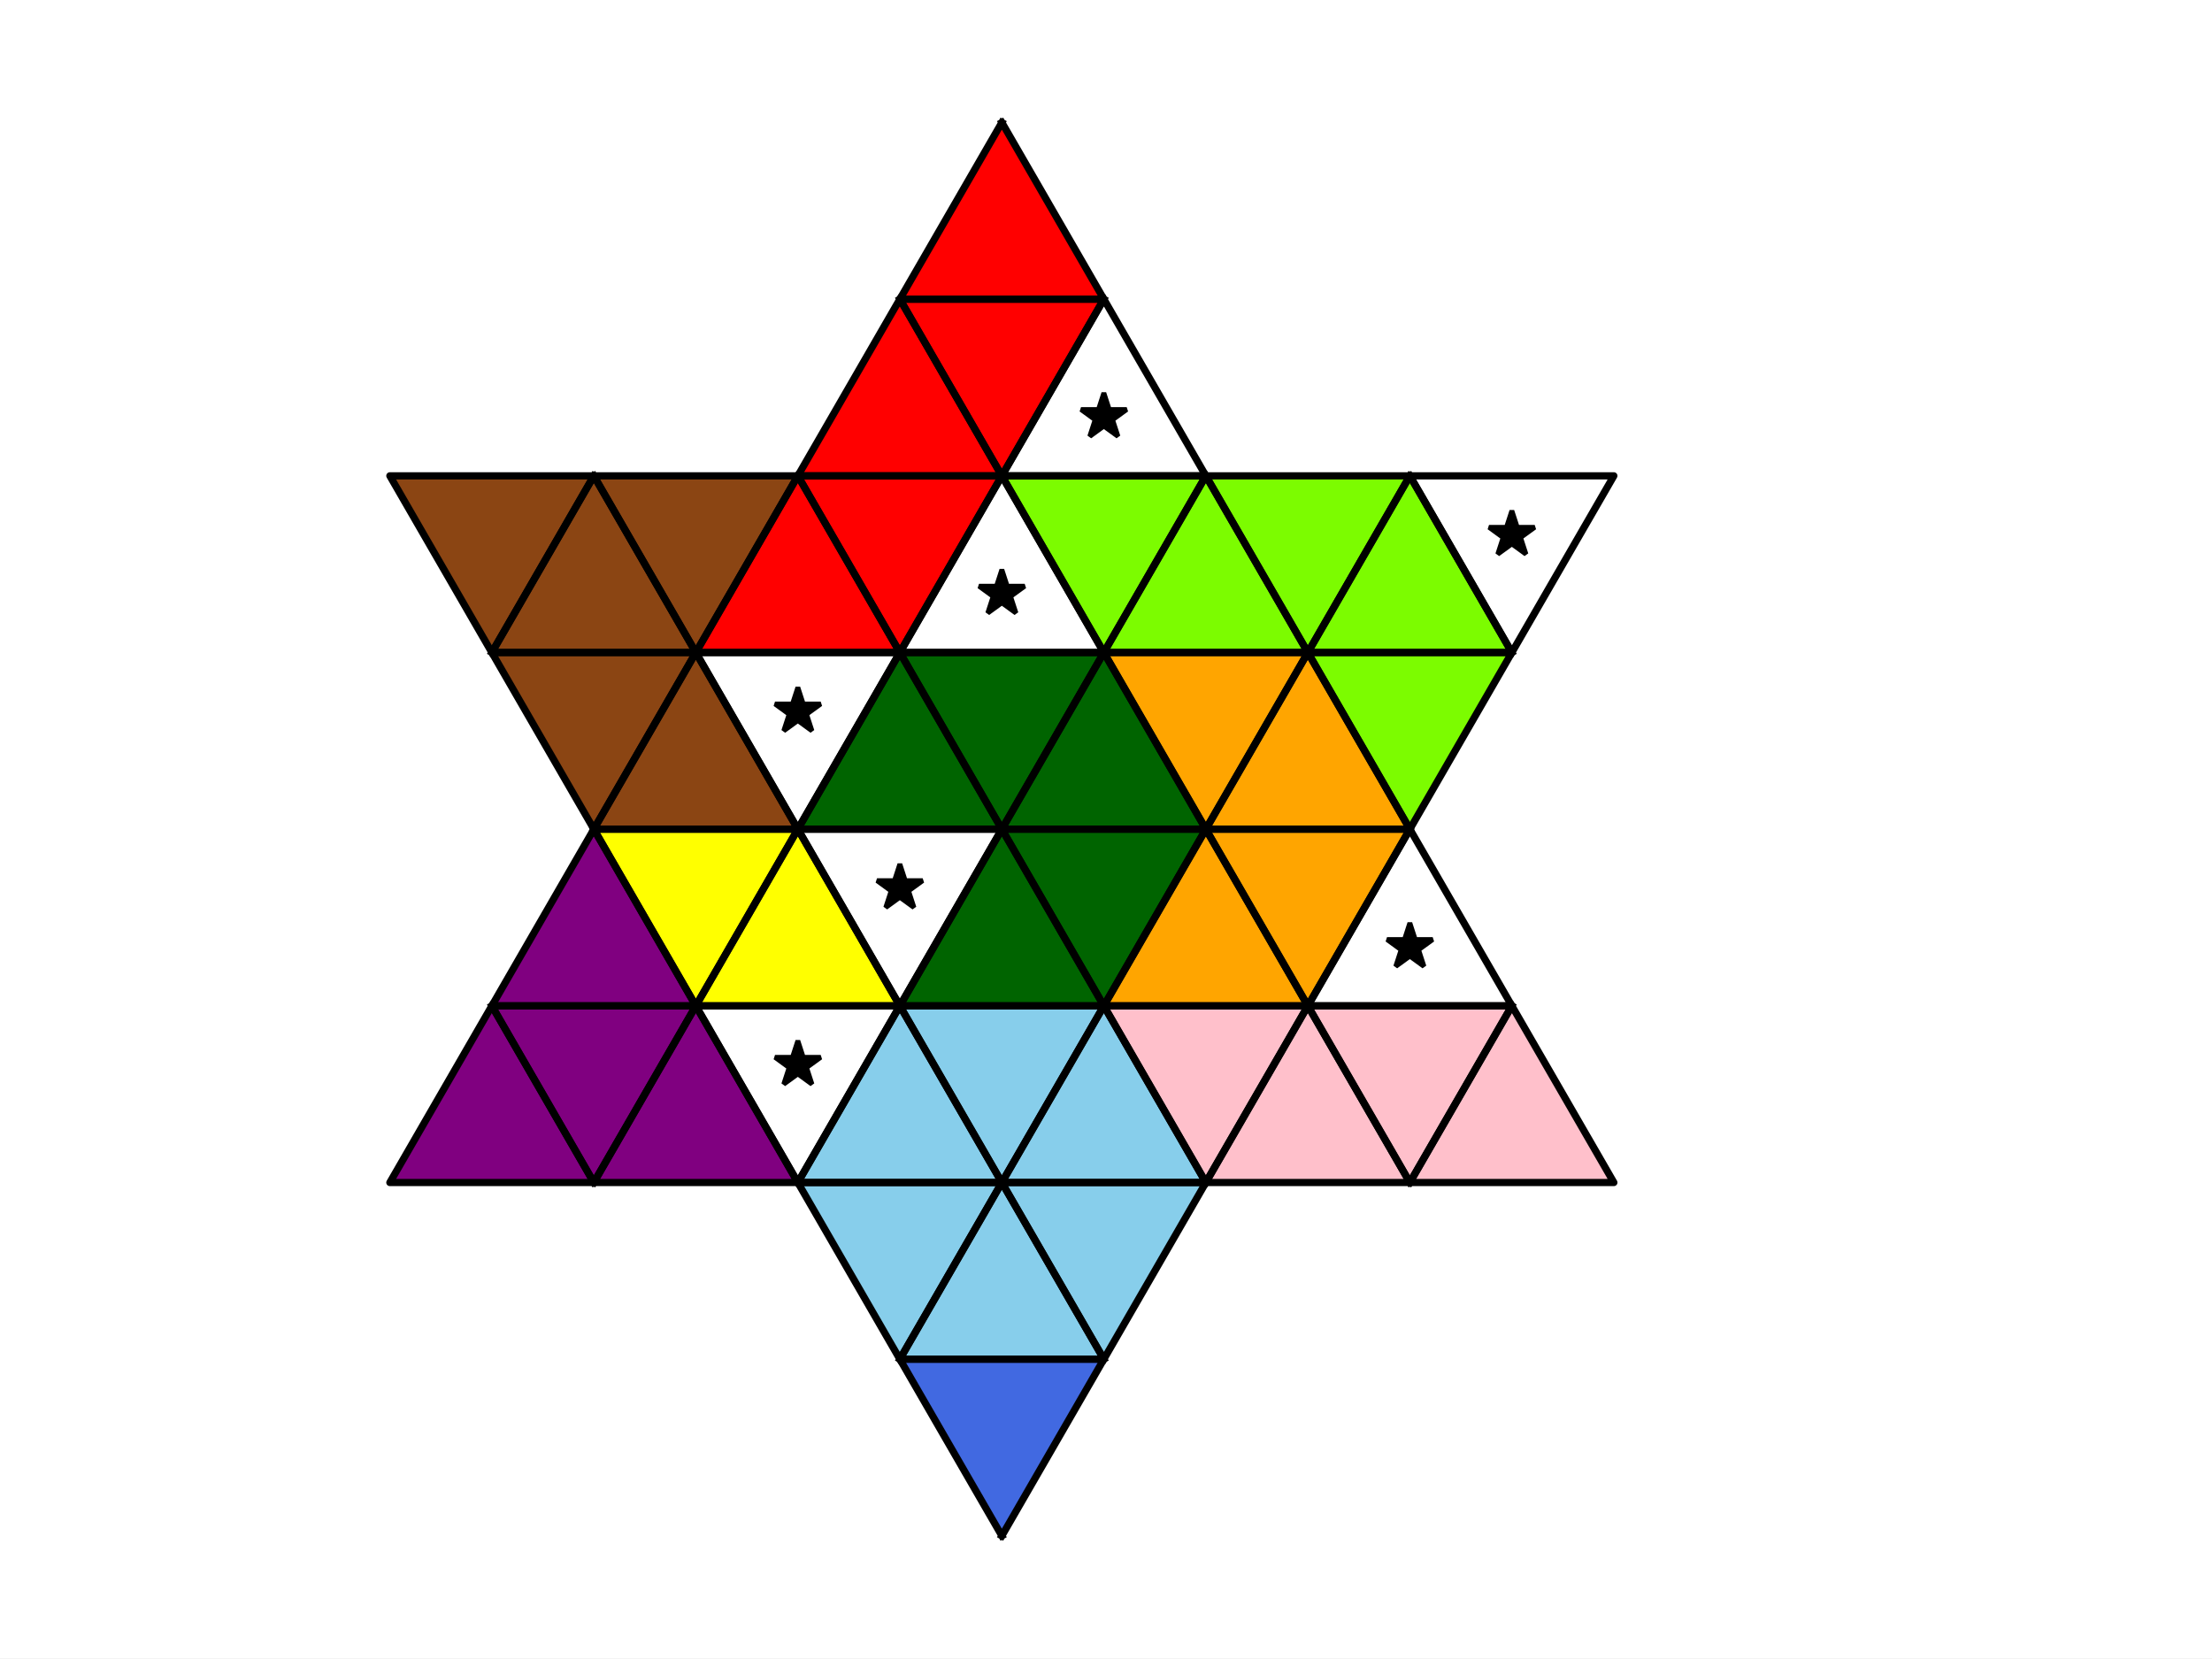
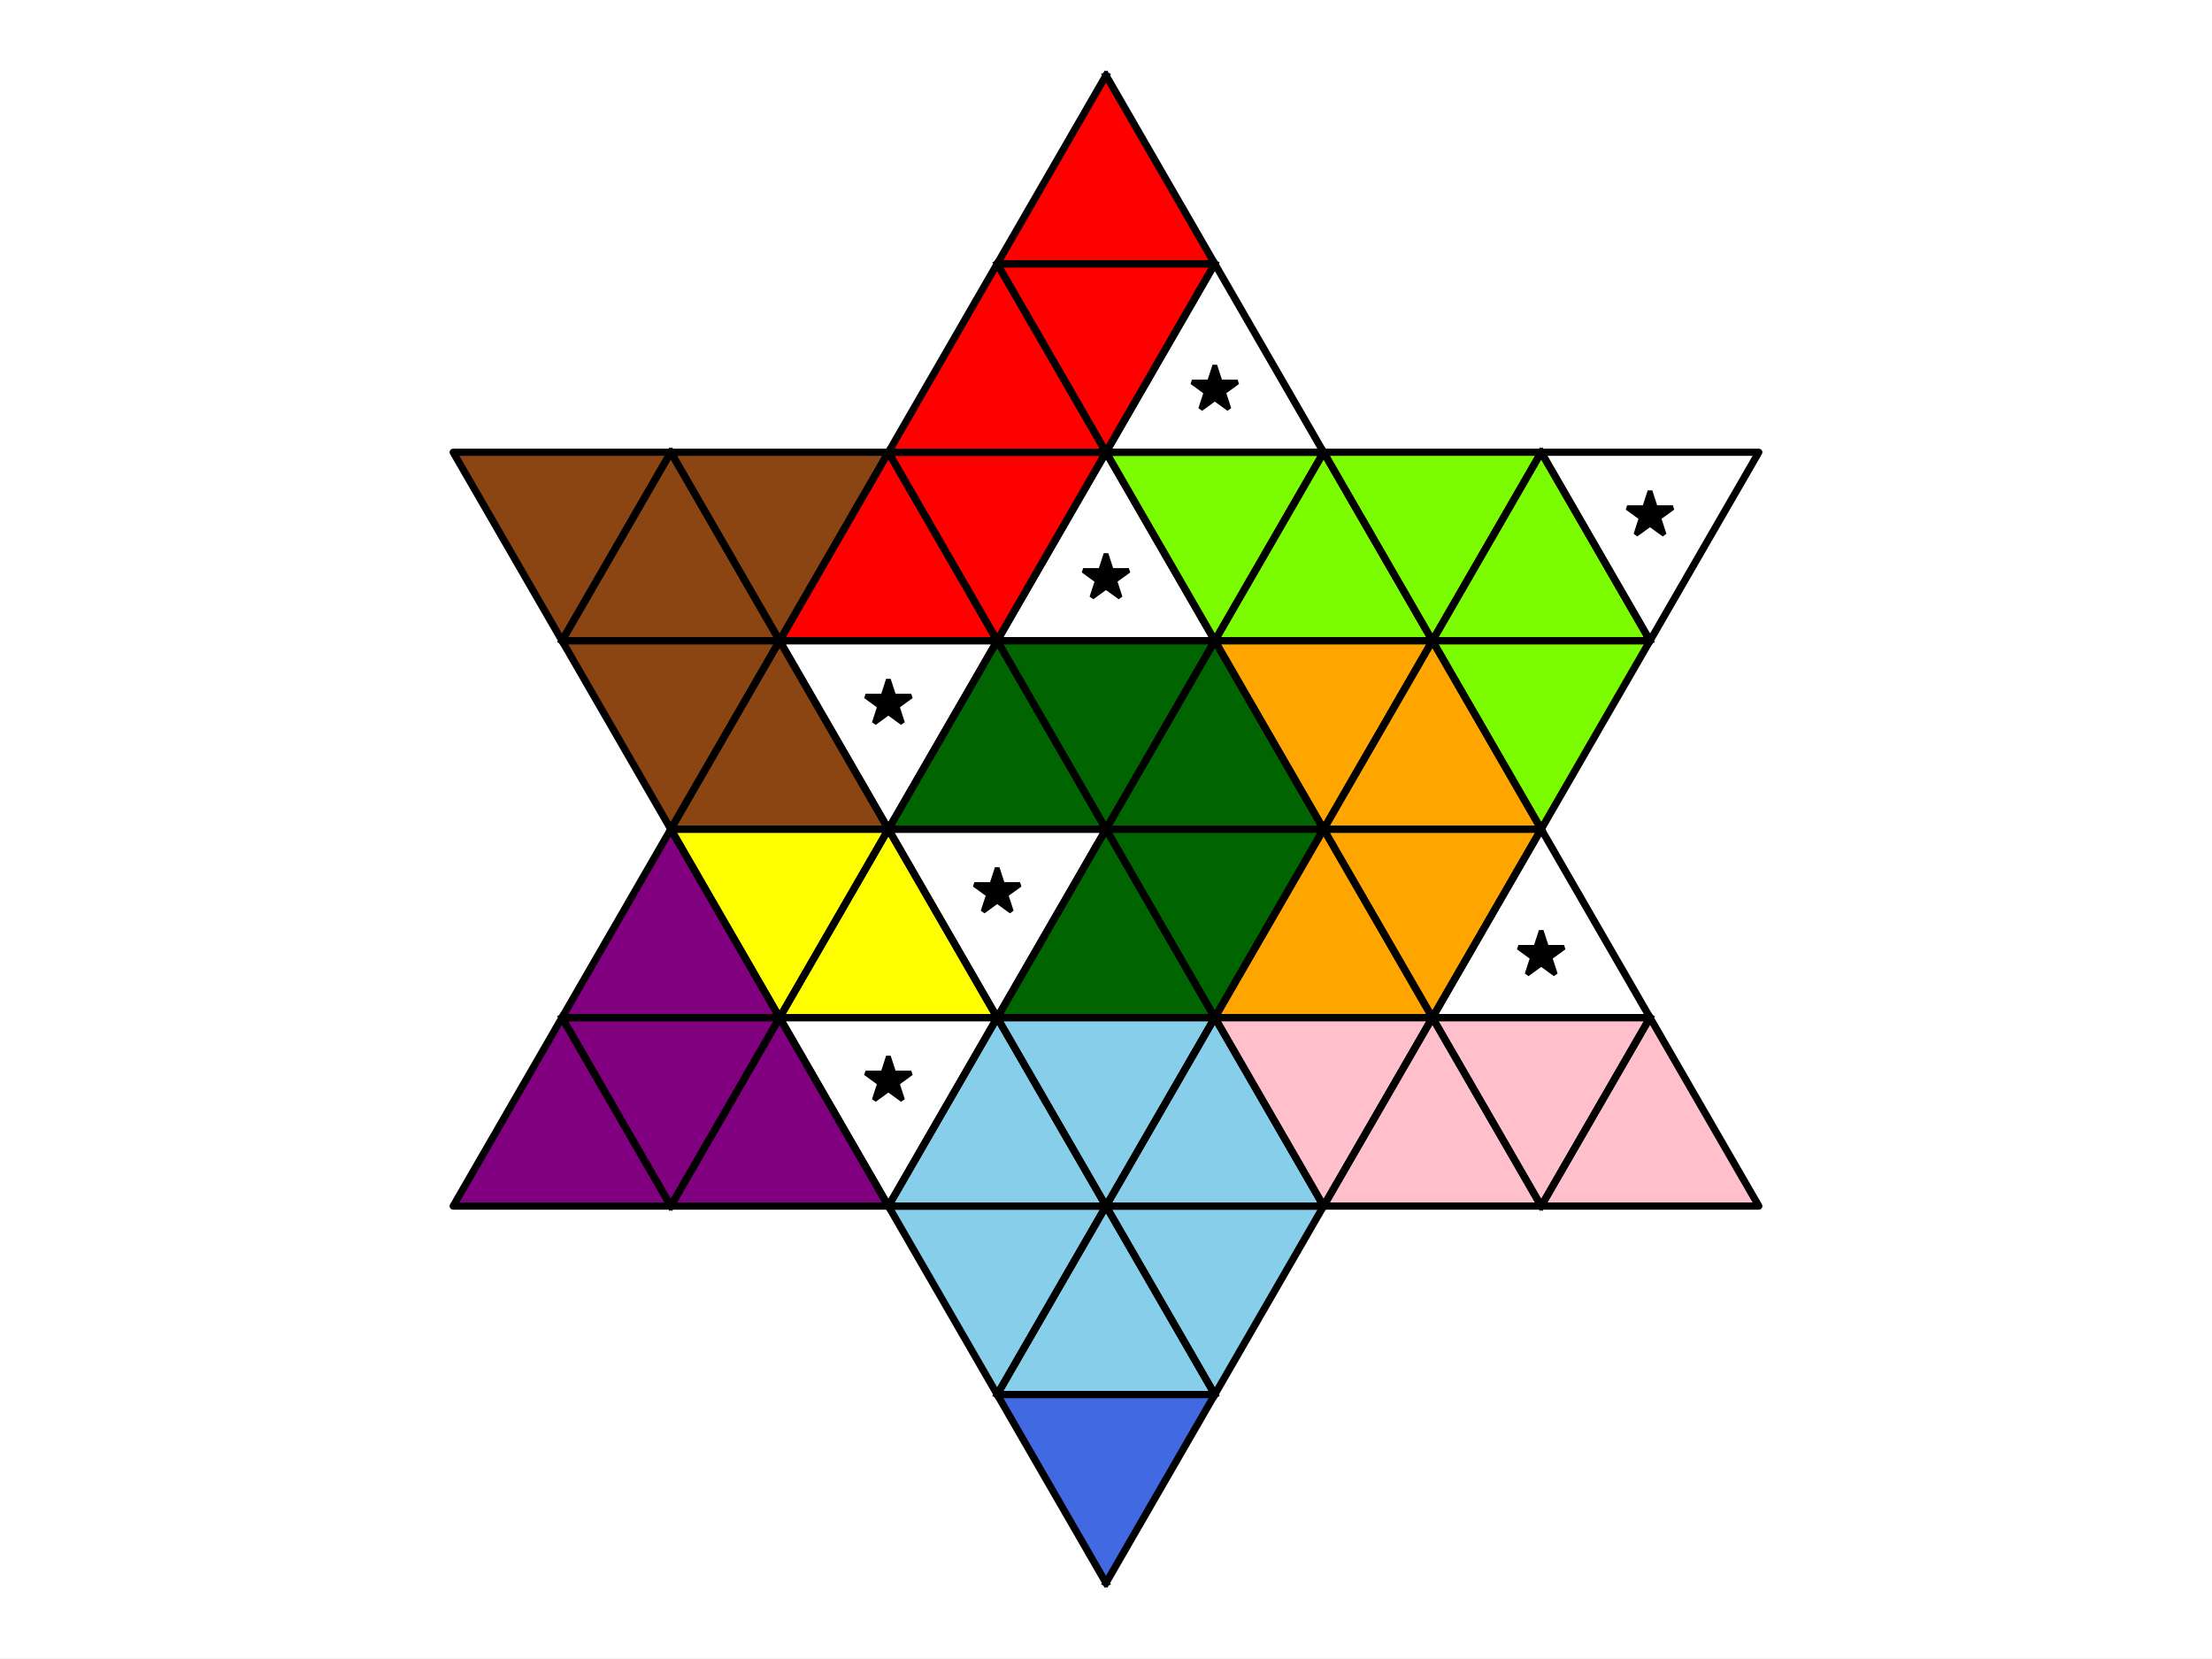
<svg xmlns="http://www.w3.org/2000/svg" xmlns:xlink="http://www.w3.org/1999/xlink" width="460.692pt" height="345.383pt" viewBox="0 0 460.692 345.383" version="1.1">
  <defs>
    <style type="text/css">*{stroke-linejoin: round; stroke-linecap: butt}</style>
  </defs>
  <g id="figure_1">
    <g id="patch_1">
      <path d="M 0 345.383  L 460.692 345.383  L 460.692 0  L 0 0  z " style="fill: #ffffff" />
    </g>
    <g id="axes_1">
      <g id="patch_2">
-         <path d="M 293.63 172.692  L 314.874 209.487  L 272.387 209.487  z " clip-path="url(#p79ec0e9433)" style="fill: #ffffff" />
+         <path d="M 320.986 172.692  L 343.645 211.94  L 298.326 211.94  z " clip-path="url(#p6ba1527eaa)" style="fill: #ffffff" />
      </g>
      <g id="patch_3">
-         <path d="M 166.168 246.282  L 144.925 209.487  L 187.412 209.487  z " clip-path="url(#p79ec0e9433)" style="fill: #ffffff" />
+         <path d="M 185.026 251.188  L 162.366 211.94  L 207.686 211.94  z " clip-path="url(#p6ba1527eaa)" style="fill: #ffffff" />
      </g>
      <g id="patch_4">
-         <path d="M 166.168 172.692  L 144.925 135.897  L 187.412 135.897  z " clip-path="url(#p79ec0e9433)" style="fill: #ffffff" />
+         <path d="M 185.026 172.692  L 162.366 133.444  L 207.686 133.444  z " clip-path="url(#p6ba1527eaa)" style="fill: #ffffff" />
      </g>
      <g id="patch_5">
-         <path d="M 208.656 99.102  L 229.899 135.897  L 187.412 135.897  z " clip-path="url(#p79ec0e9433)" style="fill: #ffffff" />
+         <path d="M 230.346 94.195  L 253.006 133.444  L 207.686 133.444  z " clip-path="url(#p6ba1527eaa)" style="fill: #ffffff" />
      </g>
      <g id="patch_6">
-         <path d="M 314.874 135.897  L 293.63 99.102  L 336.118 99.102  z " clip-path="url(#p79ec0e9433)" style="fill: #ffffff" />
+         <path d="M 343.645 133.444  L 320.986 94.195  L 366.305 94.195  z " clip-path="url(#p6ba1527eaa)" style="fill: #ffffff" />
      </g>
      <g id="patch_7">
-         <path d="M 229.899 62.306  L 251.143 99.102  L 208.656 99.102  z " clip-path="url(#p79ec0e9433)" style="fill: #ffffff" />
+         <path d="M 253.006 54.947  L 275.666 94.195  L 230.346 94.195  z " clip-path="url(#p6ba1527eaa)" style="fill: #ffffff" />
      </g>
      <g id="patch_8">
-         <path d="M 187.412 209.487  L 166.168 172.692  L 208.656 172.692  z " clip-path="url(#p79ec0e9433)" style="fill: #ffffff" />
+         <path d="M 207.686 211.94  L 185.026 172.692  L 230.346 172.692  z " clip-path="url(#p6ba1527eaa)" style="fill: #ffffff" />
      </g>
      <g id="patch_9">
-         <path d="M 187.412 62.306  L 208.656 99.102  L 166.168 99.102  z " clip-path="url(#p79ec0e9433)" style="fill: #ff0000" />
+         <path d="M 207.686 54.947  L 230.346 94.195  L 185.026 94.195  z " clip-path="url(#p6ba1527eaa)" style="fill: #ff0000" />
      </g>
      <g id="patch_10">
-         <path d="M 208.656 25.511  L 229.899 62.306  L 187.412 62.306  z " clip-path="url(#p79ec0e9433)" style="fill: #ff0000" />
+         <path d="M 230.346 15.699  L 253.006 54.947  L 207.686 54.947  z " clip-path="url(#p6ba1527eaa)" style="fill: #ff0000" />
      </g>
      <g id="patch_11">
-         <path d="M 187.412 135.897  L 166.168 99.102  L 208.656 99.102  z " clip-path="url(#p79ec0e9433)" style="fill: #ff0000" />
+         <path d="M 207.686 133.444  L 185.026 94.195  L 230.346 94.195  z " clip-path="url(#p6ba1527eaa)" style="fill: #ff0000" />
      </g>
      <g id="patch_12">
-         <path d="M 166.168 99.102  L 187.412 135.897  L 144.925 135.897  z " clip-path="url(#p79ec0e9433)" style="fill: #ff0000" />
+         <path d="M 185.026 94.195  L 207.686 133.444  L 162.366 133.444  z " clip-path="url(#p6ba1527eaa)" style="fill: #ff0000" />
      </g>
      <g id="patch_13">
-         <path d="M 208.656 99.102  L 187.412 62.306  L 229.899 62.306  z " clip-path="url(#p79ec0e9433)" style="fill: #ff0000" />
+         <path d="M 230.346 94.195  L 207.686 54.947  L 253.006 54.947  z " clip-path="url(#p6ba1527eaa)" style="fill: #ff0000" />
      </g>
      <g id="patch_14">
-         <path d="M 293.63 246.282  L 272.387 209.487  L 314.874 209.487  z " clip-path="url(#p79ec0e9433)" style="fill: #ffc0cb" />
+         <path d="M 320.986 251.188  L 298.326 211.94  L 343.645 211.94  z " clip-path="url(#p6ba1527eaa)" style="fill: #ffc0cb" />
      </g>
      <g id="patch_15">
-         <path d="M 314.874 209.487  L 336.118 246.282  L 293.63 246.282  z " clip-path="url(#p79ec0e9433)" style="fill: #ffc0cb" />
+         <path d="M 343.645 211.94  L 366.305 251.188  L 320.986 251.188  z " clip-path="url(#p6ba1527eaa)" style="fill: #ffc0cb" />
      </g>
      <g id="patch_16">
-         <path d="M 272.387 209.487  L 293.63 246.282  L 251.143 246.282  z " clip-path="url(#p79ec0e9433)" style="fill: #ffc0cb" />
+         <path d="M 298.326 211.94  L 320.986 251.188  L 275.666 251.188  z " clip-path="url(#p6ba1527eaa)" style="fill: #ffc0cb" />
      </g>
      <g id="patch_17">
-         <path d="M 251.143 246.282  L 229.899 209.487  L 272.387 209.487  z " clip-path="url(#p79ec0e9433)" style="fill: #ffc0cb" />
+         <path d="M 275.666 251.188  L 253.006 211.94  L 298.326 211.94  z " clip-path="url(#p6ba1527eaa)" style="fill: #ffc0cb" />
      </g>
      <g id="patch_18">
-         <path d="M 208.656 246.282  L 187.412 209.487  L 229.899 209.487  z " clip-path="url(#p79ec0e9433)" style="fill: #87ceeb" />
+         <path d="M 230.346 251.188  L 207.686 211.94  L 253.006 211.94  z " clip-path="url(#p6ba1527eaa)" style="fill: #87ceeb" />
      </g>
      <g id="patch_19">
-         <path d="M 229.899 283.077  L 208.656 246.282  L 251.143 246.282  z " clip-path="url(#p79ec0e9433)" style="fill: #87ceeb" />
+         <path d="M 253.006 290.436  L 230.346 251.188  L 275.666 251.188  z " clip-path="url(#p6ba1527eaa)" style="fill: #87ceeb" />
      </g>
      <g id="patch_20">
-         <path d="M 187.412 209.487  L 208.656 246.282  L 166.168 246.282  z " clip-path="url(#p79ec0e9433)" style="fill: #87ceeb" />
+         <path d="M 207.686 211.94  L 230.346 251.188  L 185.026 251.188  z " clip-path="url(#p6ba1527eaa)" style="fill: #87ceeb" />
      </g>
      <g id="patch_21">
-         <path d="M 208.656 246.282  L 229.899 283.077  L 187.412 283.077  z " clip-path="url(#p79ec0e9433)" style="fill: #87ceeb" />
+         <path d="M 230.346 251.188  L 253.006 290.436  L 207.686 290.436  z " clip-path="url(#p6ba1527eaa)" style="fill: #87ceeb" />
      </g>
      <g id="patch_22">
-         <path d="M 187.412 283.077  L 166.168 246.282  L 208.656 246.282  z " clip-path="url(#p79ec0e9433)" style="fill: #87ceeb" />
+         <path d="M 207.686 290.436  L 185.026 251.188  L 230.346 251.188  z " clip-path="url(#p6ba1527eaa)" style="fill: #87ceeb" />
      </g>
      <g id="patch_23">
-         <path d="M 229.899 209.487  L 251.143 246.282  L 208.656 246.282  z " clip-path="url(#p79ec0e9433)" style="fill: #87ceeb" />
+         <path d="M 253.006 211.94  L 275.666 251.188  L 230.346 251.188  z " clip-path="url(#p6ba1527eaa)" style="fill: #87ceeb" />
      </g>
      <g id="patch_24">
-         <path d="M 208.656 319.872  L 187.412 283.077  L 229.899 283.077  z " clip-path="url(#p79ec0e9433)" style="fill: #4169e1" />
+         <path d="M 230.346 329.684  L 207.686 290.436  L 253.006 290.436  z " clip-path="url(#p6ba1527eaa)" style="fill: #4169e1" />
      </g>
      <g id="patch_25">
-         <path d="M 102.437 135.897  L 81.194 99.102  L 123.681 99.102  z " clip-path="url(#p79ec0e9433)" style="fill: #8b4513" />
+         <path d="M 117.046 133.444  L 94.386 94.195  L 139.706 94.195  z " clip-path="url(#p6ba1527eaa)" style="fill: #8b4513" />
      </g>
      <g id="patch_26">
-         <path d="M 144.925 135.897  L 123.681 99.102  L 166.168 99.102  z " clip-path="url(#p79ec0e9433)" style="fill: #8b4513" />
+         <path d="M 162.366 133.444  L 139.706 94.195  L 185.026 94.195  z " clip-path="url(#p6ba1527eaa)" style="fill: #8b4513" />
      </g>
      <g id="patch_27">
-         <path d="M 123.681 99.102  L 144.925 135.897  L 102.437 135.897  z " clip-path="url(#p79ec0e9433)" style="fill: #8b4513" />
+         <path d="M 139.706 94.195  L 162.366 133.444  L 117.046 133.444  z " clip-path="url(#p6ba1527eaa)" style="fill: #8b4513" />
      </g>
      <g id="patch_28">
-         <path d="M 144.925 135.897  L 166.168 172.692  L 123.681 172.692  z " clip-path="url(#p79ec0e9433)" style="fill: #8b4513" />
+         <path d="M 162.366 133.444  L 185.026 172.692  L 139.706 172.692  z " clip-path="url(#p6ba1527eaa)" style="fill: #8b4513" />
      </g>
      <g id="patch_29">
-         <path d="M 123.681 172.692  L 102.437 135.897  L 144.925 135.897  z " clip-path="url(#p79ec0e9433)" style="fill: #8b4513" />
+         <path d="M 139.706 172.692  L 117.046 133.444  L 162.366 133.444  z " clip-path="url(#p6ba1527eaa)" style="fill: #8b4513" />
      </g>
      <g id="patch_30">
-         <path d="M 144.925 209.487  L 166.168 246.282  L 123.681 246.282  z " clip-path="url(#p79ec0e9433)" style="fill: #800080" />
+         <path d="M 162.366 211.94  L 185.026 251.188  L 139.706 251.188  z " clip-path="url(#p6ba1527eaa)" style="fill: #800080" />
      </g>
      <g id="patch_31">
-         <path d="M 102.437 209.487  L 123.681 246.282  L 81.194 246.282  z " clip-path="url(#p79ec0e9433)" style="fill: #800080" />
+         <path d="M 117.046 211.94  L 139.706 251.188  L 94.386 251.188  z " clip-path="url(#p6ba1527eaa)" style="fill: #800080" />
      </g>
      <g id="patch_32">
-         <path d="M 123.681 246.282  L 102.437 209.487  L 144.925 209.487  z " clip-path="url(#p79ec0e9433)" style="fill: #800080" />
+         <path d="M 139.706 251.188  L 117.046 211.94  L 162.366 211.94  z " clip-path="url(#p6ba1527eaa)" style="fill: #800080" />
      </g>
      <g id="patch_33">
-         <path d="M 123.681 172.692  L 144.925 209.487  L 102.437 209.487  z " clip-path="url(#p79ec0e9433)" style="fill: #800080" />
+         <path d="M 139.706 172.692  L 162.366 211.94  L 117.046 211.94  z " clip-path="url(#p6ba1527eaa)" style="fill: #800080" />
      </g>
      <g id="patch_34">
-         <path d="M 144.925 209.487  L 123.681 172.692  L 166.168 172.692  z " clip-path="url(#p79ec0e9433)" style="fill: #ffff00" />
+         <path d="M 162.366 211.94  L 139.706 172.692  L 185.026 172.692  z " clip-path="url(#p6ba1527eaa)" style="fill: #ffff00" />
      </g>
      <g id="patch_35">
-         <path d="M 166.168 172.692  L 187.412 209.487  L 144.925 209.487  z " clip-path="url(#p79ec0e9433)" style="fill: #ffff00" />
+         <path d="M 185.026 172.692  L 207.686 211.94  L 162.366 211.94  z " clip-path="url(#p6ba1527eaa)" style="fill: #ffff00" />
      </g>
      <g id="patch_36">
-         <path d="M 187.412 135.897  L 208.656 172.692  L 166.168 172.692  z " clip-path="url(#p79ec0e9433)" style="fill: #006400" />
+         <path d="M 207.686 133.444  L 230.346 172.692  L 185.026 172.692  z " clip-path="url(#p6ba1527eaa)" style="fill: #006400" />
      </g>
      <g id="patch_37">
-         <path d="M 229.899 135.897  L 251.143 172.692  L 208.656 172.692  z " clip-path="url(#p79ec0e9433)" style="fill: #006400" />
+         <path d="M 253.006 133.444  L 275.666 172.692  L 230.346 172.692  z " clip-path="url(#p6ba1527eaa)" style="fill: #006400" />
      </g>
      <g id="patch_38">
-         <path d="M 229.899 209.487  L 208.656 172.692  L 251.143 172.692  z " clip-path="url(#p79ec0e9433)" style="fill: #006400" />
+         <path d="M 253.006 211.94  L 230.346 172.692  L 275.666 172.692  z " clip-path="url(#p6ba1527eaa)" style="fill: #006400" />
      </g>
      <g id="patch_39">
-         <path d="M 208.656 172.692  L 187.412 135.897  L 229.899 135.897  z " clip-path="url(#p79ec0e9433)" style="fill: #006400" />
+         <path d="M 230.346 172.692  L 207.686 133.444  L 253.006 133.444  z " clip-path="url(#p6ba1527eaa)" style="fill: #006400" />
      </g>
      <g id="patch_40">
-         <path d="M 208.656 172.692  L 229.899 209.487  L 187.412 209.487  z " clip-path="url(#p79ec0e9433)" style="fill: #006400" />
+         <path d="M 230.346 172.692  L 253.006 211.94  L 207.686 211.94  z " clip-path="url(#p6ba1527eaa)" style="fill: #006400" />
      </g>
      <g id="patch_41">
-         <path d="M 251.143 172.692  L 229.899 135.897  L 272.387 135.897  z " clip-path="url(#p79ec0e9433)" style="fill: #ffa500" />
+         <path d="M 275.666 172.692  L 253.006 133.444  L 298.326 133.444  z " clip-path="url(#p6ba1527eaa)" style="fill: #ffa500" />
      </g>
      <g id="patch_42">
-         <path d="M 251.143 172.692  L 272.387 209.487  L 229.899 209.487  z " clip-path="url(#p79ec0e9433)" style="fill: #ffa500" />
+         <path d="M 275.666 172.692  L 298.326 211.94  L 253.006 211.94  z " clip-path="url(#p6ba1527eaa)" style="fill: #ffa500" />
      </g>
      <g id="patch_43">
-         <path d="M 272.387 209.487  L 251.143 172.692  L 293.63 172.692  z " clip-path="url(#p79ec0e9433)" style="fill: #ffa500" />
+         <path d="M 298.326 211.94  L 275.666 172.692  L 320.986 172.692  z " clip-path="url(#p6ba1527eaa)" style="fill: #ffa500" />
      </g>
      <g id="patch_44">
-         <path d="M 272.387 135.897  L 293.63 172.692  L 251.143 172.692  z " clip-path="url(#p79ec0e9433)" style="fill: #ffa500" />
+         <path d="M 298.326 133.444  L 320.986 172.692  L 275.666 172.692  z " clip-path="url(#p6ba1527eaa)" style="fill: #ffa500" />
      </g>
      <g id="patch_45">
-         <path d="M 293.63 172.692  L 272.387 135.897  L 314.874 135.897  z " clip-path="url(#p79ec0e9433)" style="fill: #7cfc00" />
+         <path d="M 320.986 172.692  L 298.326 133.444  L 343.645 133.444  z " clip-path="url(#p6ba1527eaa)" style="fill: #7cfc00" />
      </g>
      <g id="patch_46">
-         <path d="M 229.899 135.897  L 208.656 99.102  L 251.143 99.102  z " clip-path="url(#p79ec0e9433)" style="fill: #7cfc00" />
+         <path d="M 253.006 133.444  L 230.346 94.195  L 275.666 94.195  z " clip-path="url(#p6ba1527eaa)" style="fill: #7cfc00" />
      </g>
      <g id="patch_47">
-         <path d="M 293.63 99.102  L 314.874 135.897  L 272.387 135.897  z " clip-path="url(#p79ec0e9433)" style="fill: #7cfc00" />
+         <path d="M 320.986 94.195  L 343.645 133.444  L 298.326 133.444  z " clip-path="url(#p6ba1527eaa)" style="fill: #7cfc00" />
      </g>
      <g id="patch_48">
-         <path d="M 272.387 135.897  L 251.143 99.102  L 293.63 99.102  z " clip-path="url(#p79ec0e9433)" style="fill: #7cfc00" />
+         <path d="M 298.326 133.444  L 275.666 94.195  L 320.986 94.195  z " clip-path="url(#p6ba1527eaa)" style="fill: #7cfc00" />
      </g>
      <g id="patch_49">
-         <path d="M 251.143 99.102  L 272.387 135.897  L 229.899 135.897  z " clip-path="url(#p79ec0e9433)" style="fill: #7cfc00" />
+         <path d="M 275.666 94.195  L 298.326 133.444  L 253.006 133.444  z " clip-path="url(#p6ba1527eaa)" style="fill: #7cfc00" />
      </g>
      <g id="line2d_1">
-         <path d="M 208.656 25.511  L 229.899 62.306  L 187.412 62.306  L 208.656 25.511  " clip-path="url(#p79ec0e9433)" style="fill: none; stroke: #000000; stroke-width: 1.5; stroke-linecap: square" />
+         <path d="M 230.346 15.699  L 253.006 54.947  L 207.686 54.947  L 230.346 15.699  " clip-path="url(#p6ba1527eaa)" style="fill: none; stroke: #000000; stroke-width: 1.5; stroke-linecap: square" />
      </g>
      <g id="line2d_2">
-         <path d="M 187.412 62.306  L 208.656 99.102  L 166.168 99.102  L 187.412 62.306  " clip-path="url(#p79ec0e9433)" style="fill: none; stroke: #000000; stroke-width: 1.5; stroke-linecap: square" />
+         <path d="M 207.686 54.947  L 230.346 94.195  L 185.026 94.195  L 207.686 54.947  " clip-path="url(#p6ba1527eaa)" style="fill: none; stroke: #000000; stroke-width: 1.5; stroke-linecap: square" />
      </g>
      <g id="line2d_3">
-         <path d="M 208.656 99.102  L 187.412 62.306  L 229.899 62.306  L 208.656 99.102  " clip-path="url(#p79ec0e9433)" style="fill: none; stroke: #000000; stroke-width: 1.5; stroke-linecap: square" />
+         <path d="M 230.346 94.195  L 207.686 54.947  L 253.006 54.947  L 230.346 94.195  " clip-path="url(#p6ba1527eaa)" style="fill: none; stroke: #000000; stroke-width: 1.5; stroke-linecap: square" />
      </g>
      <g id="line2d_4">
-         <path d="M 229.899 62.306  L 251.143 99.102  L 208.656 99.102  L 229.899 62.306  " clip-path="url(#p79ec0e9433)" style="fill: none; stroke: #000000; stroke-width: 1.5; stroke-linecap: square" />
+         <path d="M 253.006 54.947  L 275.666 94.195  L 230.346 94.195  L 253.006 54.947  " clip-path="url(#p6ba1527eaa)" style="fill: none; stroke: #000000; stroke-width: 1.5; stroke-linecap: square" />
      </g>
      <g id="line2d_5">
-         <path d="M 102.437 135.897  L 81.194 99.102  L 123.681 99.102  L 102.437 135.897  " clip-path="url(#p79ec0e9433)" style="fill: none; stroke: #000000; stroke-width: 1.5; stroke-linecap: square" />
+         <path d="M 117.046 133.444  L 94.386 94.195  L 139.706 94.195  L 117.046 133.444  " clip-path="url(#p6ba1527eaa)" style="fill: none; stroke: #000000; stroke-width: 1.5; stroke-linecap: square" />
      </g>
      <g id="line2d_6">
-         <path d="M 123.681 99.102  L 144.925 135.897  L 102.437 135.897  L 123.681 99.102  " clip-path="url(#p79ec0e9433)" style="fill: none; stroke: #000000; stroke-width: 1.5; stroke-linecap: square" />
+         <path d="M 139.706 94.195  L 162.366 133.444  L 117.046 133.444  L 139.706 94.195  " clip-path="url(#p6ba1527eaa)" style="fill: none; stroke: #000000; stroke-width: 1.5; stroke-linecap: square" />
      </g>
      <g id="line2d_7">
-         <path d="M 144.925 135.897  L 123.681 99.102  L 166.168 99.102  L 144.925 135.897  " clip-path="url(#p79ec0e9433)" style="fill: none; stroke: #000000; stroke-width: 1.5; stroke-linecap: square" />
+         <path d="M 162.366 133.444  L 139.706 94.195  L 185.026 94.195  L 162.366 133.444  " clip-path="url(#p6ba1527eaa)" style="fill: none; stroke: #000000; stroke-width: 1.5; stroke-linecap: square" />
      </g>
      <g id="line2d_8">
-         <path d="M 166.168 99.102  L 187.412 135.897  L 144.925 135.897  L 166.168 99.102  " clip-path="url(#p79ec0e9433)" style="fill: none; stroke: #000000; stroke-width: 1.5; stroke-linecap: square" />
+         <path d="M 185.026 94.195  L 207.686 133.444  L 162.366 133.444  L 185.026 94.195  " clip-path="url(#p6ba1527eaa)" style="fill: none; stroke: #000000; stroke-width: 1.5; stroke-linecap: square" />
      </g>
      <g id="line2d_9">
-         <path d="M 187.412 135.897  L 166.168 99.102  L 208.656 99.102  L 187.412 135.897  " clip-path="url(#p79ec0e9433)" style="fill: none; stroke: #000000; stroke-width: 1.5; stroke-linecap: square" />
+         <path d="M 207.686 133.444  L 185.026 94.195  L 230.346 94.195  L 207.686 133.444  " clip-path="url(#p6ba1527eaa)" style="fill: none; stroke: #000000; stroke-width: 1.5; stroke-linecap: square" />
      </g>
      <g id="line2d_10">
-         <path d="M 208.656 99.102  L 229.899 135.897  L 187.412 135.897  L 208.656 99.102  " clip-path="url(#p79ec0e9433)" style="fill: none; stroke: #000000; stroke-width: 1.5; stroke-linecap: square" />
+         <path d="M 230.346 94.195  L 253.006 133.444  L 207.686 133.444  L 230.346 94.195  " clip-path="url(#p6ba1527eaa)" style="fill: none; stroke: #000000; stroke-width: 1.5; stroke-linecap: square" />
      </g>
      <g id="line2d_11">
-         <path d="M 229.899 135.897  L 208.656 99.102  L 251.143 99.102  L 229.899 135.897  " clip-path="url(#p79ec0e9433)" style="fill: none; stroke: #000000; stroke-width: 1.5; stroke-linecap: square" />
+         <path d="M 253.006 133.444  L 230.346 94.195  L 275.666 94.195  L 253.006 133.444  " clip-path="url(#p6ba1527eaa)" style="fill: none; stroke: #000000; stroke-width: 1.5; stroke-linecap: square" />
      </g>
      <g id="line2d_12">
-         <path d="M 251.143 99.102  L 272.387 135.897  L 229.899 135.897  L 251.143 99.102  " clip-path="url(#p79ec0e9433)" style="fill: none; stroke: #000000; stroke-width: 1.5; stroke-linecap: square" />
+         <path d="M 275.666 94.195  L 298.326 133.444  L 253.006 133.444  L 275.666 94.195  " clip-path="url(#p6ba1527eaa)" style="fill: none; stroke: #000000; stroke-width: 1.5; stroke-linecap: square" />
      </g>
      <g id="line2d_13">
-         <path d="M 272.387 135.897  L 251.143 99.102  L 293.63 99.102  L 272.387 135.897  " clip-path="url(#p79ec0e9433)" style="fill: none; stroke: #000000; stroke-width: 1.5; stroke-linecap: square" />
+         <path d="M 298.326 133.444  L 275.666 94.195  L 320.986 94.195  L 298.326 133.444  " clip-path="url(#p6ba1527eaa)" style="fill: none; stroke: #000000; stroke-width: 1.5; stroke-linecap: square" />
      </g>
      <g id="line2d_14">
-         <path d="M 293.63 99.102  L 314.874 135.897  L 272.387 135.897  L 293.63 99.102  " clip-path="url(#p79ec0e9433)" style="fill: none; stroke: #000000; stroke-width: 1.5; stroke-linecap: square" />
+         <path d="M 320.986 94.195  L 343.645 133.444  L 298.326 133.444  L 320.986 94.195  " clip-path="url(#p6ba1527eaa)" style="fill: none; stroke: #000000; stroke-width: 1.5; stroke-linecap: square" />
      </g>
      <g id="line2d_15">
-         <path d="M 314.874 135.897  L 293.63 99.102  L 336.118 99.102  L 314.874 135.897  " clip-path="url(#p79ec0e9433)" style="fill: none; stroke: #000000; stroke-width: 1.5; stroke-linecap: square" />
+         <path d="M 343.645 133.444  L 320.986 94.195  L 366.305 94.195  L 343.645 133.444  " clip-path="url(#p6ba1527eaa)" style="fill: none; stroke: #000000; stroke-width: 1.5; stroke-linecap: square" />
      </g>
      <g id="line2d_16">
-         <path d="M 123.681 172.692  L 102.437 135.897  L 144.925 135.897  L 123.681 172.692  " clip-path="url(#p79ec0e9433)" style="fill: none; stroke: #000000; stroke-width: 1.5; stroke-linecap: square" />
+         <path d="M 139.706 172.692  L 117.046 133.444  L 162.366 133.444  L 139.706 172.692  " clip-path="url(#p6ba1527eaa)" style="fill: none; stroke: #000000; stroke-width: 1.5; stroke-linecap: square" />
      </g>
      <g id="line2d_17">
-         <path d="M 144.925 135.897  L 166.168 172.692  L 123.681 172.692  L 144.925 135.897  " clip-path="url(#p79ec0e9433)" style="fill: none; stroke: #000000; stroke-width: 1.5; stroke-linecap: square" />
+         <path d="M 162.366 133.444  L 185.026 172.692  L 139.706 172.692  L 162.366 133.444  " clip-path="url(#p6ba1527eaa)" style="fill: none; stroke: #000000; stroke-width: 1.5; stroke-linecap: square" />
      </g>
      <g id="line2d_18">
-         <path d="M 166.168 172.692  L 144.925 135.897  L 187.412 135.897  L 166.168 172.692  " clip-path="url(#p79ec0e9433)" style="fill: none; stroke: #000000; stroke-width: 1.5; stroke-linecap: square" />
+         <path d="M 185.026 172.692  L 162.366 133.444  L 207.686 133.444  L 185.026 172.692  " clip-path="url(#p6ba1527eaa)" style="fill: none; stroke: #000000; stroke-width: 1.5; stroke-linecap: square" />
      </g>
      <g id="line2d_19">
-         <path d="M 187.412 135.897  L 208.656 172.692  L 166.168 172.692  L 187.412 135.897  " clip-path="url(#p79ec0e9433)" style="fill: none; stroke: #000000; stroke-width: 1.5; stroke-linecap: square" />
+         <path d="M 207.686 133.444  L 230.346 172.692  L 185.026 172.692  L 207.686 133.444  " clip-path="url(#p6ba1527eaa)" style="fill: none; stroke: #000000; stroke-width: 1.5; stroke-linecap: square" />
      </g>
      <g id="line2d_20">
-         <path d="M 208.656 172.692  L 187.412 135.897  L 229.899 135.897  L 208.656 172.692  " clip-path="url(#p79ec0e9433)" style="fill: none; stroke: #000000; stroke-width: 1.5; stroke-linecap: square" />
+         <path d="M 230.346 172.692  L 207.686 133.444  L 253.006 133.444  L 230.346 172.692  " clip-path="url(#p6ba1527eaa)" style="fill: none; stroke: #000000; stroke-width: 1.5; stroke-linecap: square" />
      </g>
      <g id="line2d_21">
-         <path d="M 229.899 135.897  L 251.143 172.692  L 208.656 172.692  L 229.899 135.897  " clip-path="url(#p79ec0e9433)" style="fill: none; stroke: #000000; stroke-width: 1.5; stroke-linecap: square" />
+         <path d="M 253.006 133.444  L 275.666 172.692  L 230.346 172.692  L 253.006 133.444  " clip-path="url(#p6ba1527eaa)" style="fill: none; stroke: #000000; stroke-width: 1.5; stroke-linecap: square" />
      </g>
      <g id="line2d_22">
-         <path d="M 251.143 172.692  L 229.899 135.897  L 272.387 135.897  L 251.143 172.692  " clip-path="url(#p79ec0e9433)" style="fill: none; stroke: #000000; stroke-width: 1.5; stroke-linecap: square" />
+         <path d="M 275.666 172.692  L 253.006 133.444  L 298.326 133.444  L 275.666 172.692  " clip-path="url(#p6ba1527eaa)" style="fill: none; stroke: #000000; stroke-width: 1.5; stroke-linecap: square" />
      </g>
      <g id="line2d_23">
-         <path d="M 272.387 135.897  L 293.63 172.692  L 251.143 172.692  L 272.387 135.897  " clip-path="url(#p79ec0e9433)" style="fill: none; stroke: #000000; stroke-width: 1.5; stroke-linecap: square" />
+         <path d="M 298.326 133.444  L 320.986 172.692  L 275.666 172.692  L 298.326 133.444  " clip-path="url(#p6ba1527eaa)" style="fill: none; stroke: #000000; stroke-width: 1.5; stroke-linecap: square" />
      </g>
      <g id="line2d_24">
-         <path d="M 293.63 172.692  L 272.387 135.897  L 314.874 135.897  L 293.63 172.692  " clip-path="url(#p79ec0e9433)" style="fill: none; stroke: #000000; stroke-width: 1.5; stroke-linecap: square" />
+         <path d="M 320.986 172.692  L 298.326 133.444  L 343.645 133.444  L 320.986 172.692  " clip-path="url(#p6ba1527eaa)" style="fill: none; stroke: #000000; stroke-width: 1.5; stroke-linecap: square" />
      </g>
      <g id="line2d_25">
-         <path d="M 123.681 172.692  L 144.925 209.487  L 102.437 209.487  L 123.681 172.692  " clip-path="url(#p79ec0e9433)" style="fill: none; stroke: #000000; stroke-width: 1.5; stroke-linecap: square" />
+         <path d="M 139.706 172.692  L 162.366 211.94  L 117.046 211.94  L 139.706 172.692  " clip-path="url(#p6ba1527eaa)" style="fill: none; stroke: #000000; stroke-width: 1.5; stroke-linecap: square" />
      </g>
      <g id="line2d_26">
-         <path d="M 144.925 209.487  L 123.681 172.692  L 166.168 172.692  L 144.925 209.487  " clip-path="url(#p79ec0e9433)" style="fill: none; stroke: #000000; stroke-width: 1.5; stroke-linecap: square" />
+         <path d="M 162.366 211.94  L 139.706 172.692  L 185.026 172.692  L 162.366 211.94  " clip-path="url(#p6ba1527eaa)" style="fill: none; stroke: #000000; stroke-width: 1.5; stroke-linecap: square" />
      </g>
      <g id="line2d_27">
-         <path d="M 166.168 172.692  L 187.412 209.487  L 144.925 209.487  L 166.168 172.692  " clip-path="url(#p79ec0e9433)" style="fill: none; stroke: #000000; stroke-width: 1.5; stroke-linecap: square" />
+         <path d="M 185.026 172.692  L 207.686 211.94  L 162.366 211.94  L 185.026 172.692  " clip-path="url(#p6ba1527eaa)" style="fill: none; stroke: #000000; stroke-width: 1.5; stroke-linecap: square" />
      </g>
      <g id="line2d_28">
-         <path d="M 187.412 209.487  L 166.168 172.692  L 208.656 172.692  L 187.412 209.487  " clip-path="url(#p79ec0e9433)" style="fill: none; stroke: #000000; stroke-width: 1.5; stroke-linecap: square" />
+         <path d="M 207.686 211.94  L 185.026 172.692  L 230.346 172.692  L 207.686 211.94  " clip-path="url(#p6ba1527eaa)" style="fill: none; stroke: #000000; stroke-width: 1.5; stroke-linecap: square" />
      </g>
      <g id="line2d_29">
-         <path d="M 208.656 172.692  L 229.899 209.487  L 187.412 209.487  L 208.656 172.692  " clip-path="url(#p79ec0e9433)" style="fill: none; stroke: #000000; stroke-width: 1.5; stroke-linecap: square" />
+         <path d="M 230.346 172.692  L 253.006 211.94  L 207.686 211.94  L 230.346 172.692  " clip-path="url(#p6ba1527eaa)" style="fill: none; stroke: #000000; stroke-width: 1.5; stroke-linecap: square" />
      </g>
      <g id="line2d_30">
-         <path d="M 229.899 209.487  L 208.656 172.692  L 251.143 172.692  L 229.899 209.487  " clip-path="url(#p79ec0e9433)" style="fill: none; stroke: #000000; stroke-width: 1.5; stroke-linecap: square" />
+         <path d="M 253.006 211.94  L 230.346 172.692  L 275.666 172.692  L 253.006 211.94  " clip-path="url(#p6ba1527eaa)" style="fill: none; stroke: #000000; stroke-width: 1.5; stroke-linecap: square" />
      </g>
      <g id="line2d_31">
-         <path d="M 251.143 172.692  L 272.387 209.487  L 229.899 209.487  L 251.143 172.692  " clip-path="url(#p79ec0e9433)" style="fill: none; stroke: #000000; stroke-width: 1.5; stroke-linecap: square" />
+         <path d="M 275.666 172.692  L 298.326 211.94  L 253.006 211.94  L 275.666 172.692  " clip-path="url(#p6ba1527eaa)" style="fill: none; stroke: #000000; stroke-width: 1.5; stroke-linecap: square" />
      </g>
      <g id="line2d_32">
-         <path d="M 272.387 209.487  L 251.143 172.692  L 293.63 172.692  L 272.387 209.487  " clip-path="url(#p79ec0e9433)" style="fill: none; stroke: #000000; stroke-width: 1.5; stroke-linecap: square" />
+         <path d="M 298.326 211.94  L 275.666 172.692  L 320.986 172.692  L 298.326 211.94  " clip-path="url(#p6ba1527eaa)" style="fill: none; stroke: #000000; stroke-width: 1.5; stroke-linecap: square" />
      </g>
      <g id="line2d_33">
-         <path d="M 293.63 172.692  L 314.874 209.487  L 272.387 209.487  L 293.63 172.692  " clip-path="url(#p79ec0e9433)" style="fill: none; stroke: #000000; stroke-width: 1.5; stroke-linecap: square" />
+         <path d="M 320.986 172.692  L 343.645 211.94  L 298.326 211.94  L 320.986 172.692  " clip-path="url(#p6ba1527eaa)" style="fill: none; stroke: #000000; stroke-width: 1.5; stroke-linecap: square" />
      </g>
      <g id="line2d_34">
-         <path d="M 102.437 209.487  L 123.681 246.282  L 81.194 246.282  L 102.437 209.487  " clip-path="url(#p79ec0e9433)" style="fill: none; stroke: #000000; stroke-width: 1.5; stroke-linecap: square" />
+         <path d="M 117.046 211.94  L 139.706 251.188  L 94.386 251.188  L 117.046 211.94  " clip-path="url(#p6ba1527eaa)" style="fill: none; stroke: #000000; stroke-width: 1.5; stroke-linecap: square" />
      </g>
      <g id="line2d_35">
-         <path d="M 123.681 246.282  L 102.437 209.487  L 144.925 209.487  L 123.681 246.282  " clip-path="url(#p79ec0e9433)" style="fill: none; stroke: #000000; stroke-width: 1.5; stroke-linecap: square" />
+         <path d="M 139.706 251.188  L 117.046 211.94  L 162.366 211.94  L 139.706 251.188  " clip-path="url(#p6ba1527eaa)" style="fill: none; stroke: #000000; stroke-width: 1.5; stroke-linecap: square" />
      </g>
      <g id="line2d_36">
-         <path d="M 144.925 209.487  L 166.168 246.282  L 123.681 246.282  L 144.925 209.487  " clip-path="url(#p79ec0e9433)" style="fill: none; stroke: #000000; stroke-width: 1.5; stroke-linecap: square" />
+         <path d="M 162.366 211.94  L 185.026 251.188  L 139.706 251.188  L 162.366 211.94  " clip-path="url(#p6ba1527eaa)" style="fill: none; stroke: #000000; stroke-width: 1.5; stroke-linecap: square" />
      </g>
      <g id="line2d_37">
-         <path d="M 166.168 246.282  L 144.925 209.487  L 187.412 209.487  L 166.168 246.282  " clip-path="url(#p79ec0e9433)" style="fill: none; stroke: #000000; stroke-width: 1.5; stroke-linecap: square" />
+         <path d="M 185.026 251.188  L 162.366 211.94  L 207.686 211.94  L 185.026 251.188  " clip-path="url(#p6ba1527eaa)" style="fill: none; stroke: #000000; stroke-width: 1.5; stroke-linecap: square" />
      </g>
      <g id="line2d_38">
-         <path d="M 187.412 209.487  L 208.656 246.282  L 166.168 246.282  L 187.412 209.487  " clip-path="url(#p79ec0e9433)" style="fill: none; stroke: #000000; stroke-width: 1.5; stroke-linecap: square" />
+         <path d="M 207.686 211.94  L 230.346 251.188  L 185.026 251.188  L 207.686 211.94  " clip-path="url(#p6ba1527eaa)" style="fill: none; stroke: #000000; stroke-width: 1.5; stroke-linecap: square" />
      </g>
      <g id="line2d_39">
-         <path d="M 208.656 246.282  L 187.412 209.487  L 229.899 209.487  L 208.656 246.282  " clip-path="url(#p79ec0e9433)" style="fill: none; stroke: #000000; stroke-width: 1.5; stroke-linecap: square" />
+         <path d="M 230.346 251.188  L 207.686 211.94  L 253.006 211.94  L 230.346 251.188  " clip-path="url(#p6ba1527eaa)" style="fill: none; stroke: #000000; stroke-width: 1.5; stroke-linecap: square" />
      </g>
      <g id="line2d_40">
-         <path d="M 229.899 209.487  L 251.143 246.282  L 208.656 246.282  L 229.899 209.487  " clip-path="url(#p79ec0e9433)" style="fill: none; stroke: #000000; stroke-width: 1.5; stroke-linecap: square" />
+         <path d="M 253.006 211.94  L 275.666 251.188  L 230.346 251.188  L 253.006 211.94  " clip-path="url(#p6ba1527eaa)" style="fill: none; stroke: #000000; stroke-width: 1.5; stroke-linecap: square" />
      </g>
      <g id="line2d_41">
-         <path d="M 251.143 246.282  L 229.899 209.487  L 272.387 209.487  L 251.143 246.282  " clip-path="url(#p79ec0e9433)" style="fill: none; stroke: #000000; stroke-width: 1.5; stroke-linecap: square" />
+         <path d="M 275.666 251.188  L 253.006 211.94  L 298.326 211.94  L 275.666 251.188  " clip-path="url(#p6ba1527eaa)" style="fill: none; stroke: #000000; stroke-width: 1.5; stroke-linecap: square" />
      </g>
      <g id="line2d_42">
-         <path d="M 272.387 209.487  L 293.63 246.282  L 251.143 246.282  L 272.387 209.487  " clip-path="url(#p79ec0e9433)" style="fill: none; stroke: #000000; stroke-width: 1.5; stroke-linecap: square" />
+         <path d="M 298.326 211.94  L 320.986 251.188  L 275.666 251.188  L 298.326 211.94  " clip-path="url(#p6ba1527eaa)" style="fill: none; stroke: #000000; stroke-width: 1.5; stroke-linecap: square" />
      </g>
      <g id="line2d_43">
-         <path d="M 293.63 246.282  L 272.387 209.487  L 314.874 209.487  L 293.63 246.282  " clip-path="url(#p79ec0e9433)" style="fill: none; stroke: #000000; stroke-width: 1.5; stroke-linecap: square" />
+         <path d="M 320.986 251.188  L 298.326 211.94  L 343.645 211.94  L 320.986 251.188  " clip-path="url(#p6ba1527eaa)" style="fill: none; stroke: #000000; stroke-width: 1.5; stroke-linecap: square" />
      </g>
      <g id="line2d_44">
-         <path d="M 314.874 209.487  L 336.118 246.282  L 293.63 246.282  L 314.874 209.487  " clip-path="url(#p79ec0e9433)" style="fill: none; stroke: #000000; stroke-width: 1.5; stroke-linecap: square" />
+         <path d="M 343.645 211.94  L 366.305 251.188  L 320.986 251.188  L 343.645 211.94  " clip-path="url(#p6ba1527eaa)" style="fill: none; stroke: #000000; stroke-width: 1.5; stroke-linecap: square" />
      </g>
      <g id="line2d_45">
-         <path d="M 187.412 283.077  L 166.168 246.282  L 208.656 246.282  L 187.412 283.077  " clip-path="url(#p79ec0e9433)" style="fill: none; stroke: #000000; stroke-width: 1.5; stroke-linecap: square" />
+         <path d="M 207.686 290.436  L 185.026 251.188  L 230.346 251.188  L 207.686 290.436  " clip-path="url(#p6ba1527eaa)" style="fill: none; stroke: #000000; stroke-width: 1.5; stroke-linecap: square" />
      </g>
      <g id="line2d_46">
-         <path d="M 208.656 246.282  L 229.899 283.077  L 187.412 283.077  L 208.656 246.282  " clip-path="url(#p79ec0e9433)" style="fill: none; stroke: #000000; stroke-width: 1.5; stroke-linecap: square" />
+         <path d="M 230.346 251.188  L 253.006 290.436  L 207.686 290.436  L 230.346 251.188  " clip-path="url(#p6ba1527eaa)" style="fill: none; stroke: #000000; stroke-width: 1.5; stroke-linecap: square" />
      </g>
      <g id="line2d_47">
-         <path d="M 229.899 283.077  L 208.656 246.282  L 251.143 246.282  L 229.899 283.077  " clip-path="url(#p79ec0e9433)" style="fill: none; stroke: #000000; stroke-width: 1.5; stroke-linecap: square" />
+         <path d="M 253.006 290.436  L 230.346 251.188  L 275.666 251.188  L 253.006 290.436  " clip-path="url(#p6ba1527eaa)" style="fill: none; stroke: #000000; stroke-width: 1.5; stroke-linecap: square" />
      </g>
      <g id="line2d_48">
-         <path d="M 208.656 319.872  L 187.412 283.077  L 229.899 283.077  L 208.656 319.872  " clip-path="url(#p79ec0e9433)" style="fill: none; stroke: #000000; stroke-width: 1.5; stroke-linecap: square" />
+         <path d="M 230.346 329.684  L 207.686 290.436  L 253.006 290.436  L 230.346 329.684  " clip-path="url(#p6ba1527eaa)" style="fill: none; stroke: #000000; stroke-width: 1.5; stroke-linecap: square" />
      </g>
      <g id="line2d_49">
-         <path d="M 293.63 197.222  " clip-path="url(#p79ec0e9433)" style="fill: none; stroke: #000000; stroke-width: 1.5; stroke-linecap: square" />
+         <path d="M 320.986 198.857  " clip-path="url(#p6ba1527eaa)" style="fill: none; stroke: #000000; stroke-width: 1.5; stroke-linecap: square" />
        <defs>
-           <path id="ma8e8dee110" d="M 0 -5  L -1.123 -1.545  L -4.755 -1.545  L -1.816 0.59  L -2.939 4.045  L -0 1.91  L 2.939 4.045  L 1.816 0.59  L 4.755 -1.545  L 1.123 -1.545  z " style="stroke: #000000; stroke-linejoin: bevel" />
+           <path id="m326633d5f0" d="M 0 -5  L -1.123 -1.545  L -4.755 -1.545  L -1.816 0.59  L -2.939 4.045  L -0 1.91  L 2.939 4.045  L 1.816 0.59  L 4.755 -1.545  L 1.123 -1.545  z " style="stroke: #000000; stroke-linejoin: bevel" />
        </defs>
-         <g clip-path="url(#p79ec0e9433)">
-           <use xlink:href="#ma8e8dee110" x="293.63" y="197.222" style="stroke: #000000; stroke-linejoin: bevel" />
+         <g clip-path="url(#p6ba1527eaa)">
+           <use xlink:href="#m326633d5f0" x="320.986" y="198.857" style="stroke: #000000; stroke-linejoin: bevel" />
        </g>
      </g>
      <g id="line2d_50">
-         <path d="M 166.168 221.752  " clip-path="url(#p79ec0e9433)" style="fill: none; stroke: #000000; stroke-width: 1.5; stroke-linecap: square" />
-         <g clip-path="url(#p79ec0e9433)">
-           <use xlink:href="#ma8e8dee110" x="166.168" y="221.752" style="stroke: #000000; stroke-linejoin: bevel" />
+         <path d="M 185.026 225.023  " clip-path="url(#p6ba1527eaa)" style="fill: none; stroke: #000000; stroke-width: 1.5; stroke-linecap: square" />
+         <g clip-path="url(#p6ba1527eaa)">
+           <use xlink:href="#m326633d5f0" x="185.026" y="225.023" style="stroke: #000000; stroke-linejoin: bevel" />
        </g>
      </g>
      <g id="line2d_51">
-         <path d="M 166.168 148.162  " clip-path="url(#p79ec0e9433)" style="fill: none; stroke: #000000; stroke-width: 1.5; stroke-linecap: square" />
-         <g clip-path="url(#p79ec0e9433)">
-           <use xlink:href="#ma8e8dee110" x="166.168" y="148.162" style="stroke: #000000; stroke-linejoin: bevel" />
+         <path d="M 185.026 146.526  " clip-path="url(#p6ba1527eaa)" style="fill: none; stroke: #000000; stroke-width: 1.5; stroke-linecap: square" />
+         <g clip-path="url(#p6ba1527eaa)">
+           <use xlink:href="#m326633d5f0" x="185.026" y="146.526" style="stroke: #000000; stroke-linejoin: bevel" />
        </g>
      </g>
      <g id="line2d_52">
-         <path d="M 208.656 123.632  " clip-path="url(#p79ec0e9433)" style="fill: none; stroke: #000000; stroke-width: 1.5; stroke-linecap: square" />
-         <g clip-path="url(#p79ec0e9433)">
-           <use xlink:href="#ma8e8dee110" x="208.656" y="123.632" style="stroke: #000000; stroke-linejoin: bevel" />
+         <path d="M 230.346 120.361  " clip-path="url(#p6ba1527eaa)" style="fill: none; stroke: #000000; stroke-width: 1.5; stroke-linecap: square" />
+         <g clip-path="url(#p6ba1527eaa)">
+           <use xlink:href="#m326633d5f0" x="230.346" y="120.361" style="stroke: #000000; stroke-linejoin: bevel" />
        </g>
      </g>
      <g id="line2d_53">
-         <path d="M 314.874 111.367  " clip-path="url(#p79ec0e9433)" style="fill: none; stroke: #000000; stroke-width: 1.5; stroke-linecap: square" />
-         <g clip-path="url(#p79ec0e9433)">
-           <use xlink:href="#ma8e8dee110" x="314.874" y="111.367" style="stroke: #000000; stroke-linejoin: bevel" />
+         <path d="M 343.645 107.278  " clip-path="url(#p6ba1527eaa)" style="fill: none; stroke: #000000; stroke-width: 1.5; stroke-linecap: square" />
+         <g clip-path="url(#p6ba1527eaa)">
+           <use xlink:href="#m326633d5f0" x="343.645" y="107.278" style="stroke: #000000; stroke-linejoin: bevel" />
        </g>
      </g>
      <g id="line2d_54">
-         <path d="M 229.899 86.836  " clip-path="url(#p79ec0e9433)" style="fill: none; stroke: #000000; stroke-width: 1.5; stroke-linecap: square" />
-         <g clip-path="url(#p79ec0e9433)">
-           <use xlink:href="#ma8e8dee110" x="229.899" y="86.836" style="stroke: #000000; stroke-linejoin: bevel" />
+         <path d="M 253.006 81.113  " clip-path="url(#p6ba1527eaa)" style="fill: none; stroke: #000000; stroke-width: 1.5; stroke-linecap: square" />
+         <g clip-path="url(#p6ba1527eaa)">
+           <use xlink:href="#m326633d5f0" x="253.006" y="81.113" style="stroke: #000000; stroke-linejoin: bevel" />
        </g>
      </g>
      <g id="line2d_55">
-         <path d="M 187.412 184.957  " clip-path="url(#p79ec0e9433)" style="fill: none; stroke: #000000; stroke-width: 1.5; stroke-linecap: square" />
-         <g clip-path="url(#p79ec0e9433)">
-           <use xlink:href="#ma8e8dee110" x="187.412" y="184.957" style="stroke: #000000; stroke-linejoin: bevel" />
+         <path d="M 207.686 185.774  " clip-path="url(#p6ba1527eaa)" style="fill: none; stroke: #000000; stroke-width: 1.5; stroke-linecap: square" />
+         <g clip-path="url(#p6ba1527eaa)">
+           <use xlink:href="#m326633d5f0" x="207.686" y="185.774" style="stroke: #000000; stroke-linejoin: bevel" />
        </g>
      </g>
    </g>
  </g>
  <defs>
-     <clipPath id="p79ec0e9433">
-       <rect x="68.447" y="10.793" width="323.797" height="323.797" />
+     <clipPath id="p6ba1527eaa">
+       <rect x="92.977" y="0" width="274.737" height="345.383" />
    </clipPath>
  </defs>
</svg>
